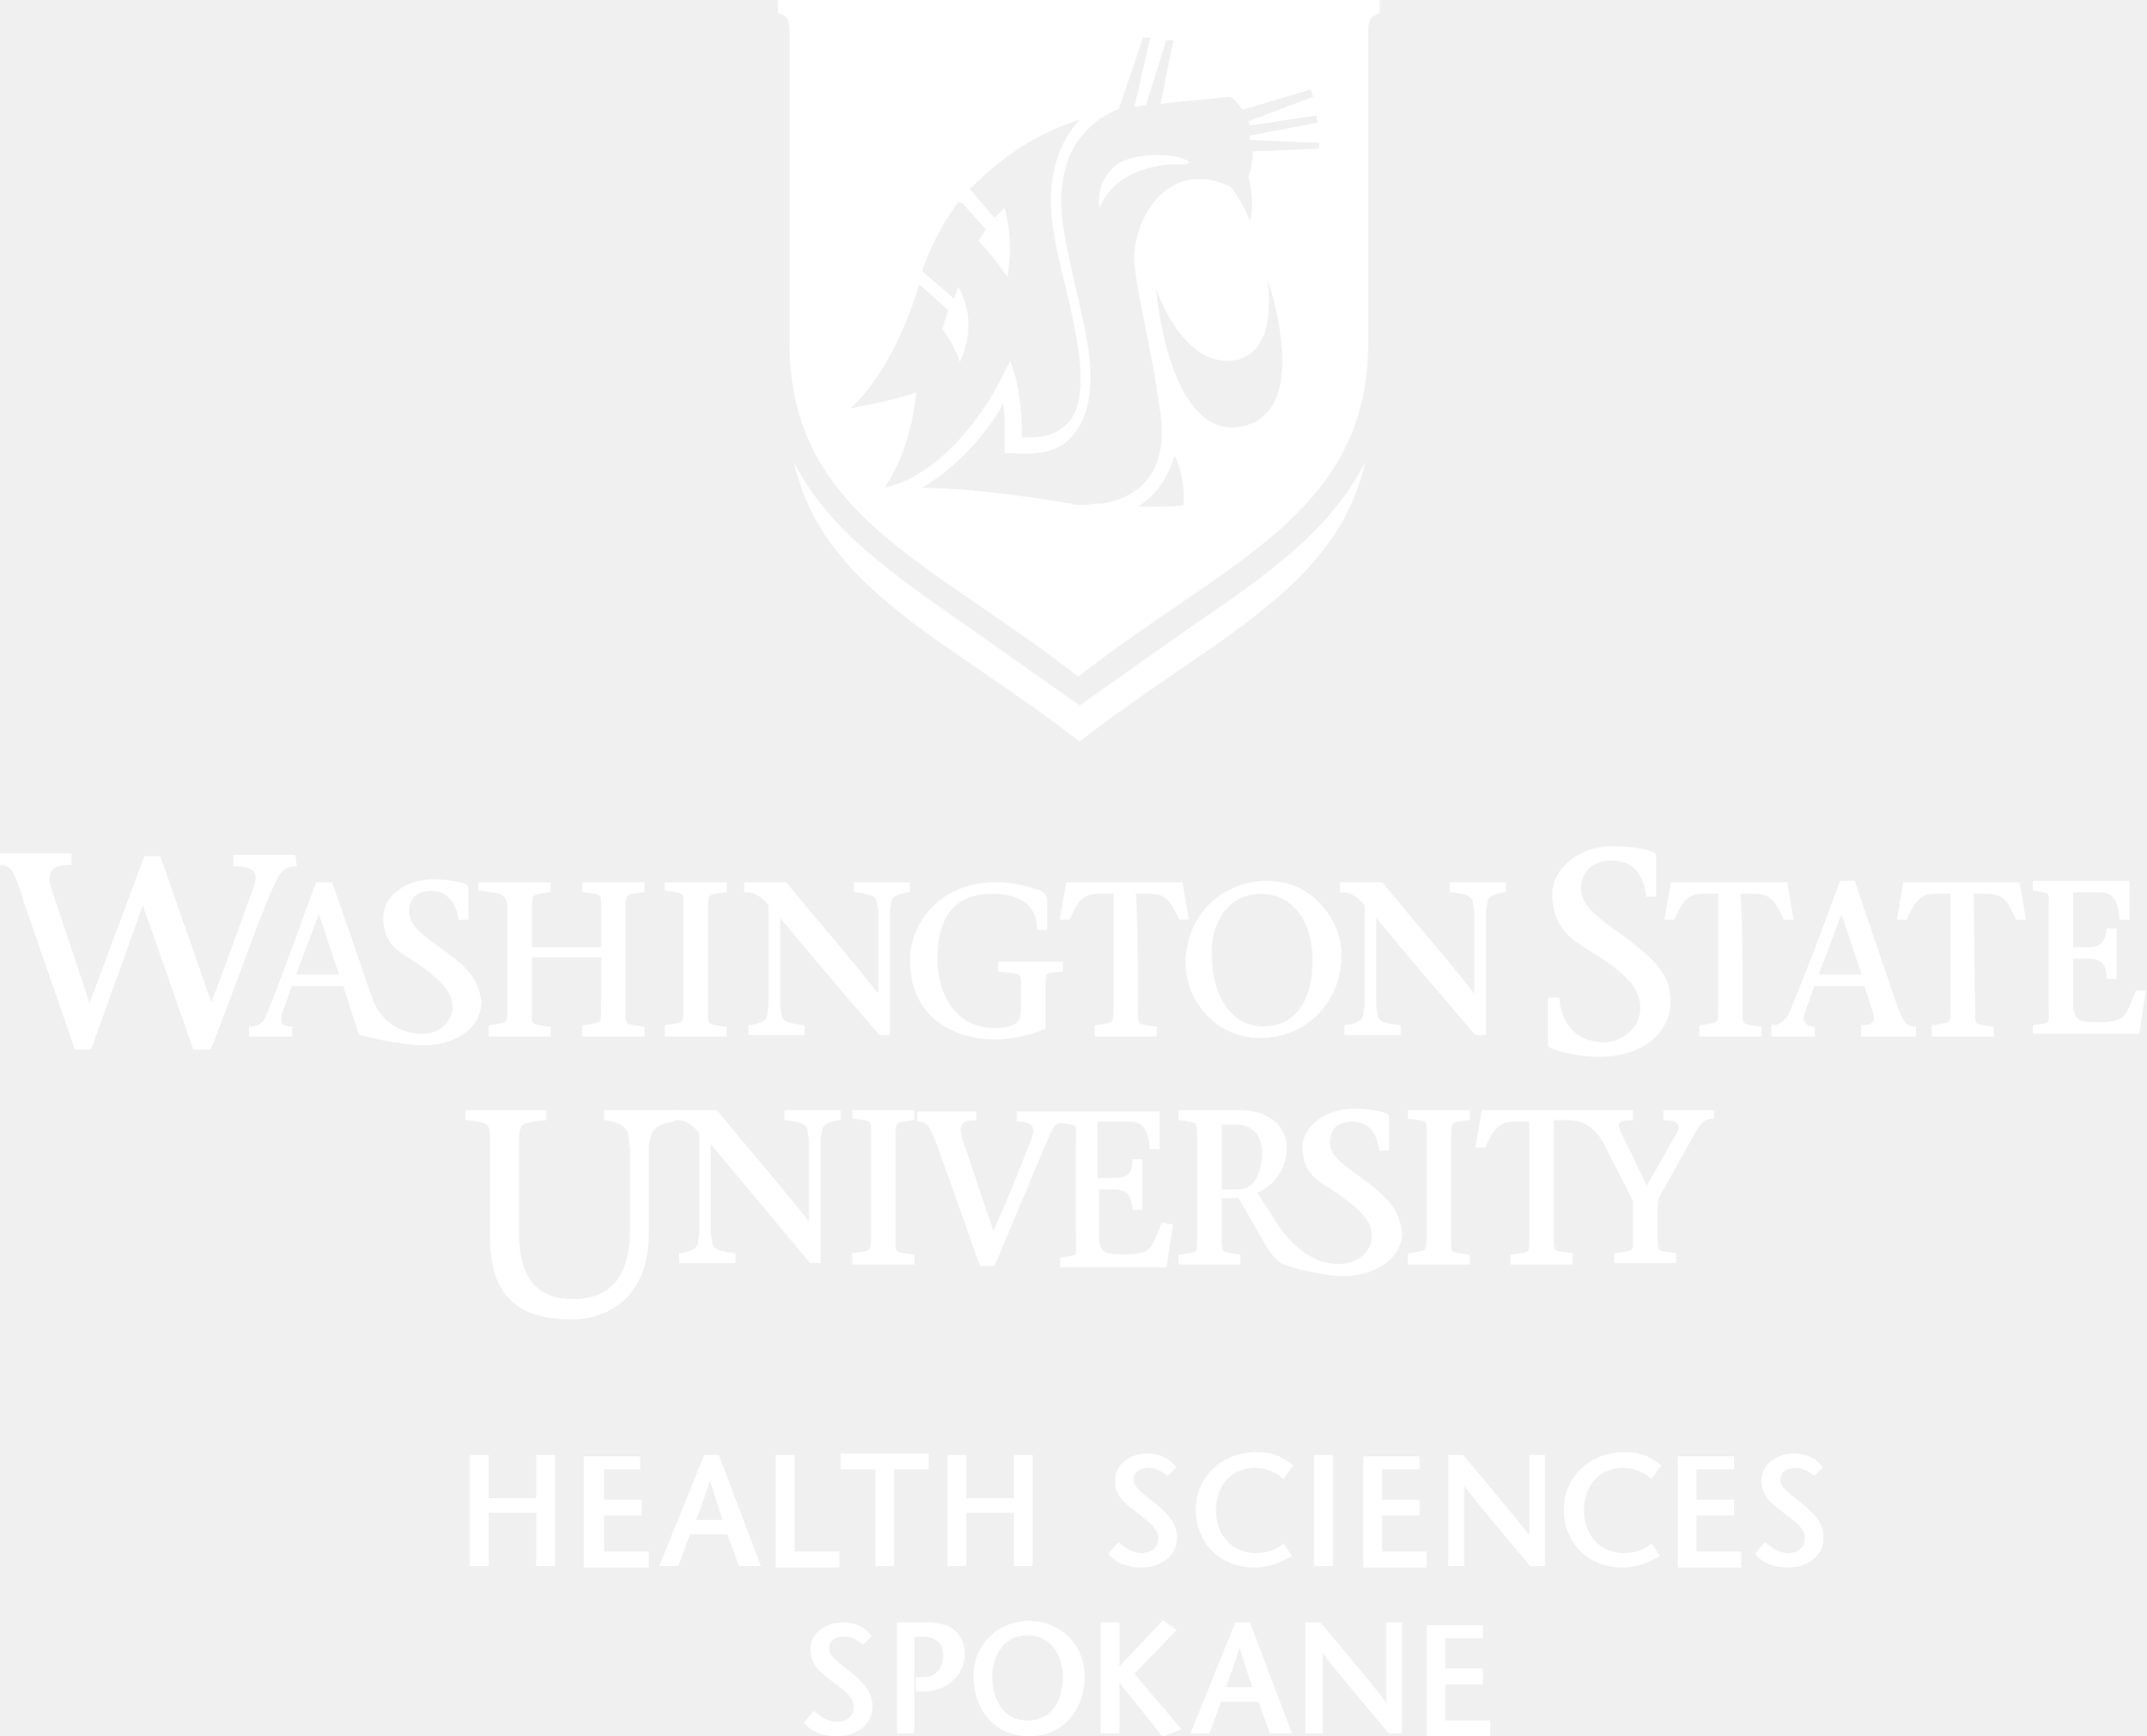
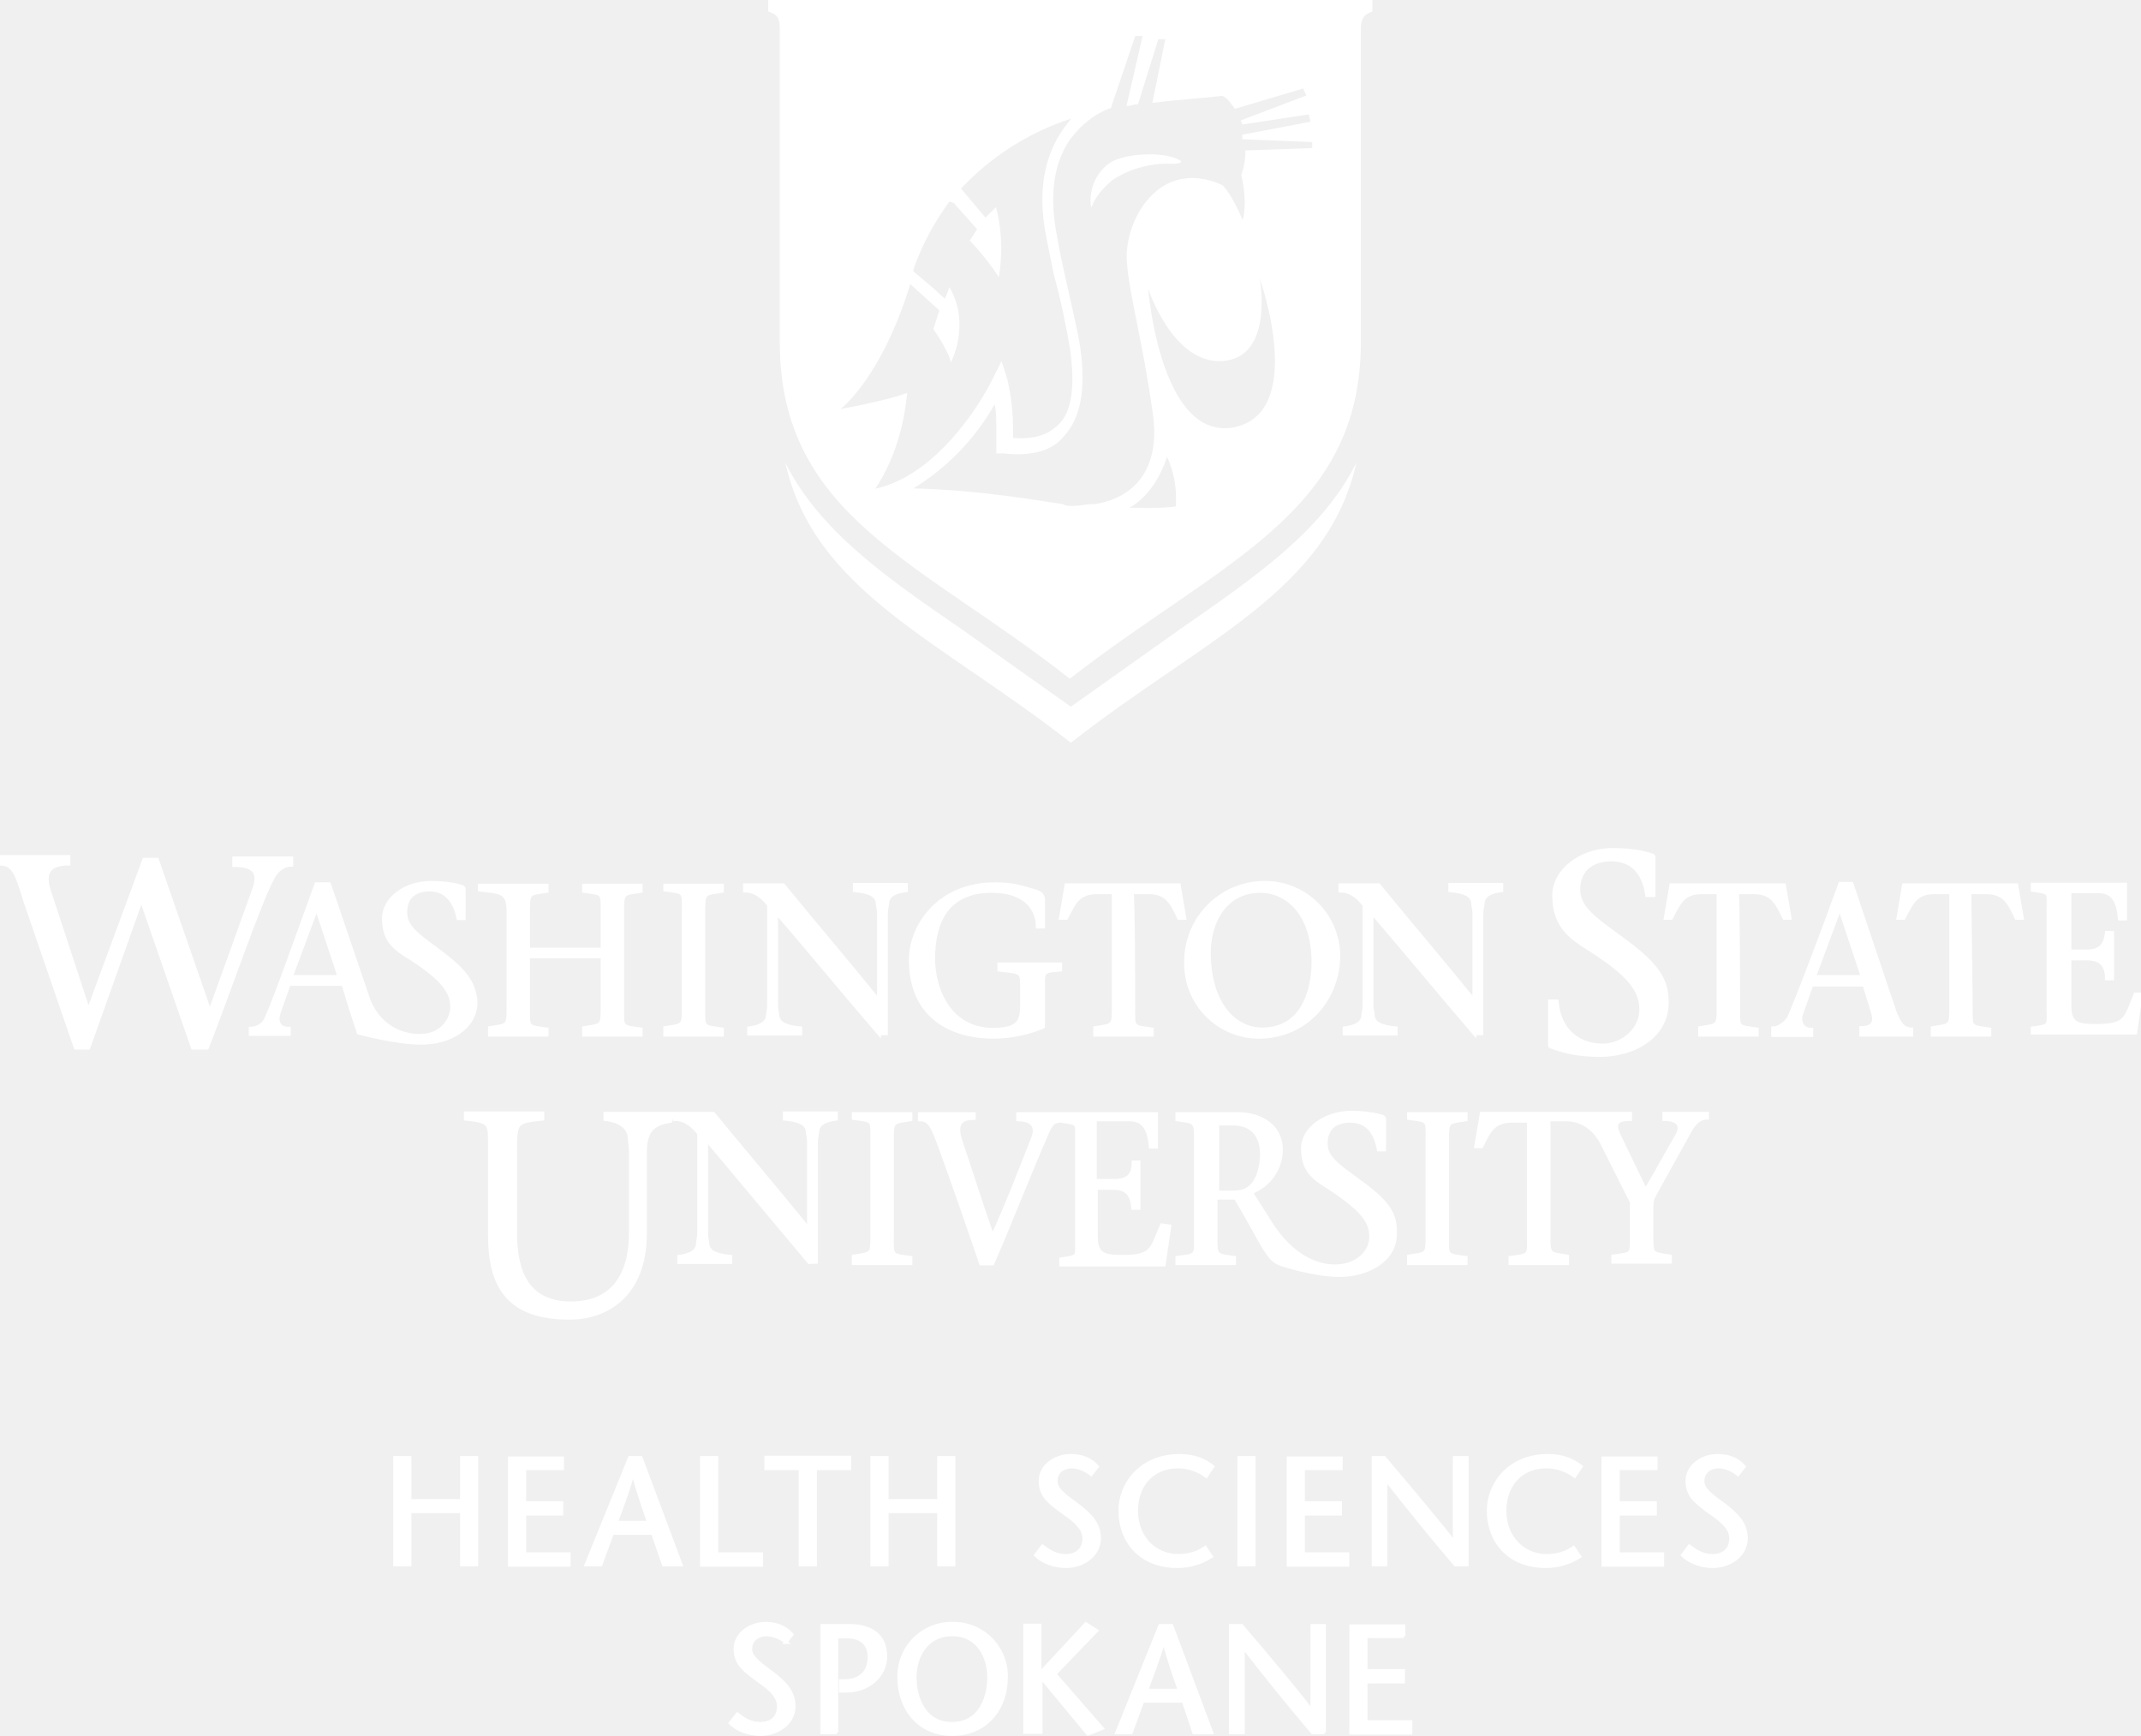
- <svg xmlns="http://www.w3.org/2000/svg" version="1.1" id="Layer_1" x="0px" y="0px" viewBox="230.4 333.1 148.7 120.3" enable-background="new 230.4 333.1 148.7 120.3" xml:space="preserve">
-   <path fill="#FFFFFF" d="M312.7,376.7l-7.5,5.3l-7.5-5.3c-5.3-3.7-9.9-6.8-12.3-11.6c2,8.9,10.7,12.3,19.8,19.4  c9.1-7.1,17.8-10.5,19.8-19.4C322.6,369.9,318,373.1,312.7,376.7z" />
-   <g>
-     <path fill="#FFFFFF" d="M312.6,344.2c-1.2-0.6-3.9-0.4-4.8,0.3c-1.5,1.1-1.3,2.9-1.2,3c0.2-0.6,0.7-1.3,1.5-1.9   c1-0.7,2.6-1.2,4.1-1.1C312.7,344.5,313,344.4,312.6,344.2z" />
-     <path fill="#FFFFFF" d="M284.3,333.1v0.9c0.6,0.2,0.8,0.4,0.8,1.2v21.6c0,12,9.7,15.1,20,23.2c10.4-8.1,20.1-11.3,20.1-23.2v-21.8   c0.1-0.7,0.3-0.8,0.8-1v-1L284.3,333.1L284.3,333.1z M289.3,361.4c0,0,2.8-2.1,4.8-8.6l2,1.8l-0.4,1.3c0,0,1,1.4,1.2,2.3   c0,0,1.4-2.6-0.1-5.2l-0.3,0.8l-0.8-0.7l-1.4-1.2c0,0,0.6-2.2,2.5-4.8l0.3,0.1l1.6,1.8l-0.5,0.8c0,0,1.1,1.1,2,2.5   c0,0,0.5-2.3-0.2-4.8l-0.7,0.7l-1.7-2c2.5-2.5,4.8-3.9,7.6-4.8c-0.2,0.2-0.3,0.4-0.5,0.6c-1,1.4-2,3.8-1.2,7.7   c0.1,0.6,0.3,1.5,0.5,2.4c0.5,1.8,0.9,3.9,1.1,5.1c0.4,2.7,0.1,4.5-0.8,5.3c-0.7,0.7-1.7,1-3.1,0.9c0-0.2,0-0.4,0-0.6   c0-1.9-0.4-3.3-0.4-3.4l-0.4-1.3l-0.6,1.2c-1,2-4,6.7-8.1,7.6c2.1-3.2,2.1-6.6,2.2-6.6C292.2,360.9,289.3,361.4,289.3,361.4z    M312.4,368.1c-0.8,0.2-3.2,0.1-3.2,0.1s1.7-0.7,2.6-3.5C312.6,366.4,312.4,368.1,312.4,368.1z M316.2,362.7   c-4.9,0.6-5.7-9.6-5.7-9.6s1.7,5.2,5.1,5c3.6-0.2,2.6-5.7,2.6-5.7S321.6,361.9,316.2,362.7z M322,343.4l-4.8,0.2   c0,0.6-0.1,1.2-0.3,1.7c0.5,2,0.1,3.1,0.1,3.1c-0.8-1.9-1.4-2.4-1.4-2.4c-4.4-2-6.8,2.5-6.6,5.3c0.2,2.4,1.1,5.4,1.8,10.4   c0.6,4.1-1.5,5.9-4,6.3c-0.1,0-0.1,0-0.2,0c-0.4,0-0.8,0.1-1.3,0.1h-0.1c-0.2,0-0.4,0-0.6-0.1c-1.9-0.3-6-1-10.3-1.1   c2.6-1.5,4.6-4,5.6-5.8c0.1,0.5,0.1,1.1,0.1,1.8c0,0.3,0,0.7,0,1.1v0.5h0.5c2,0.2,3.4-0.2,4.2-1.2c1.1-1.2,1.5-3.2,1.1-6.1   c-0.2-1.3-0.7-3.4-1.1-5.2c-0.2-0.9-0.4-1.8-0.5-2.4c-0.7-3.6,0.1-5.7,1-6.9c0.7-0.9,1.6-1.6,2.6-2c0,0,0,0,0.1,0l1.7-5h0.5   l-1.1,4.8c0.3,0,0.5-0.1,0.8-0.1l1.4-4.5h0.5l-0.9,4.4c1.5-0.2,3.1-0.3,4.8-0.5c0.3,0.1,0.6,0.5,0.9,0.9l4.7-1.4l0.2,0.5l-4.5,1.7   c0,0.1,0.1,0.2,0.1,0.3l4.6-0.7l0.1,0.5l-4.7,0.9c0,0.1,0,0.2,0,0.3l4.8,0.2V343.4L322,343.4z" />
-   </g>
-   <g>
-     <g>
-       <g>
-         <path fill="#FFFFFF" stroke="#FFFFFF" stroke-width="0.3" stroke-miterlimit="10" d="M325.1,415.2c-1.6-1.2-2.7-1.8-2.7-2.9     c0-1.2,0.8-1.6,1.7-1.6c1.3,0,1.8,0.9,2,2h0.4v-2.1c0-0.1,0-0.1-0.1-0.2c-0.6-0.2-1.5-0.3-2.2-0.3c-1.8,0-3.4,1.1-3.4,2.5     c0,0.8,0.2,1.3,0.5,1.7l0,0l0,0c0.4,0.5,0.9,0.8,1.4,1.1c2.4,1.6,2.9,2.4,2.9,3.4c0,2.3-4.1,3.5-6.9-0.9l-1.4-2.2     c1.1-0.4,2.1-1.5,2.1-3c0-1.7-1.5-2.5-3-2.5h-4.2v0.4c1.3,0.2,1.3,0.1,1.3,1.5v6.6c0,1.4,0.1,1.3-1.3,1.5v0.4h4v-0.4     c-1.3-0.2-1.3-0.1-1.3-1.5v-2.7h1.4c1.8,3,2.2,4.2,3.1,4.6c0.2,0.1,2.5,0.8,4.1,0.8c1.9,0,3.9-1,3.9-2.9     C327.2,417.3,326.8,416.5,325.1,415.2z M316.1,415.7h-1.2v-4.8h1.1c1.1,0,2,0.6,2,2.2C317.9,414.8,317.3,415.7,316.1,415.7z" />
-         <path fill="#FFFFFF" stroke="#FFFFFF" stroke-width="0.3" stroke-miterlimit="10" d="M286.6,420.5c0,0,0,0-7.1-8.5v6.5     c0,0.3,0.1,0.6,0.1,0.8c0.1,0.5,0.6,0.7,1.6,0.8v0.4h-3.6v-0.4c0.7-0.1,1.2-0.3,1.3-0.8c0-0.2,0.1-0.5,0.1-0.8v-6.9     c-0.4-0.5-0.9-1-1.7-1v-0.4h2.7c2.2,2.7,4.5,5.3,6.6,8l0,0v-6c0-0.3-0.1-0.6-0.1-0.8c-0.1-0.5-0.6-0.7-1.6-0.8v-0.4h3.6v0.4     c-0.7,0.1-1.2,0.3-1.3,0.8c0,0.2-0.1,0.5-0.1,0.8v8.3L286.6,420.5L286.6,420.5z" />
-         <path fill="#FFFFFF" stroke="#FFFFFF" stroke-width="0.3" stroke-miterlimit="10" d="M292.3,418.7c0,1.4-0.1,1.3,1.3,1.5v0.4h-4     v-0.5c1.3-0.2,1.3-0.1,1.3-1.5V412c0-1.4,0.1-1.3-1.3-1.5v-0.3h4v0.4c-1.3,0.2-1.3,0.1-1.3,1.5V418.7L292.3,418.7z" />
-         <path fill="#FFFFFF" stroke="#FFFFFF" stroke-width="0.3" stroke-miterlimit="10" d="M311,418c-0.7,1.6-0.6,2.2-2.7,2.2     c-1.3,0-1.9-0.1-1.9-1.4v-3.4h1.2c1,0,1.3,0.5,1.4,1.4h0.4v-3.2h-0.4c0,0.9-0.4,1.3-1.4,1.3h-1.3v-4.2h2.4c1.1,0,1.4,0.8,1.5,1.9     h0.4v-2.3h-6.7h-2.9v0.4c1,0,1.4,0.5,1,1.4c-0.9,2.3-1.8,4.6-2.8,6.7c-0.8-2.3-1.6-4.8-2.2-6.5c-0.5-1.4,0.1-1.7,0.9-1.7v-0.3     h-3.8v0.4c0.7,0,0.9,0.5,1.5,2.1c0.9,2.5,1.9,5.3,2.8,7.9h0.8c1.3-3,2.5-6,3.8-9c0.3-0.7,0.5-0.9,1-0.9c1.3,0.2,1.1,0.1,1.1,1.5     v6.6c0,1.4,0.2,1.3-1.1,1.5v0.4h7.1l0.4-2.7L311,418L311,418z" />
-         <path fill="#FFFFFF" stroke="#FFFFFF" stroke-width="0.3" stroke-miterlimit="10" d="M330.8,418.7c0,1.4-0.1,1.3,1.3,1.5v0.4h-4     v-0.5c1.3-0.2,1.3-0.1,1.3-1.5V412c0-1.4,0.1-1.3-1.3-1.5v-0.3h4v0.4c-1.3,0.2-1.3,0.1-1.3,1.5V418.7z" />
-         <path fill="#FFFFFF" stroke="#FFFFFF" stroke-width="0.3" stroke-miterlimit="10" d="M345.8,410.2v0.4c0.9,0,1.4,0.4,0.8,1.3     l-2.1,3.7l-1.8-3.7c-0.4-0.8-0.5-1.3,0.7-1.3v-0.4H341h-1h-6.8l-0.4,2.3h0.4c0.5-1,0.8-1.8,2.1-1.8h1.2v8c0,1.4,0.1,1.3-1.3,1.5     v0.4h4v-0.5c-1.3-0.2-1.3-0.1-1.3-1.5v-8h1.2c1.2,0,2,0.7,2.5,1.6l2.1,4.1v2.3c0,1.4,0.1,1.3-1.3,1.5v0.4h4v-0.4     c-1.3-0.2-1.3-0.1-1.3-1.5V417c0-0.4,0-0.8,0.2-1.1l2.5-4.5c0.4-0.7,0.8-0.9,1.2-0.9v-0.3H345.8z" />
-         <path fill="#FFFFFF" stroke="#FFFFFF" stroke-width="0.3" stroke-miterlimit="10" d="M277.1,410.2h-4.7v0.4     c0.9,0.1,1.6,0.5,1.7,1.2c0,0.3,0.1,0.7,0.1,1.1v5.5c0,3.2-1.4,4.9-4.1,4.9c-3,0-3.9-2.1-3.9-4.8v-5.8c0-1.9,0.1-1.9,1.9-2.1     v-0.4h-5.3v0.4c1.8,0.2,1.7,0.3,1.7,2.1v6c0,3.6,1.3,5.7,5.5,5.7c2.6,0,5.2-1.6,5.2-5.8V413v-0.1c0-1.7,0.7-2,1.8-2.2     L277.1,410.2z" />
-       </g>
-       <g>
-         <path fill="#FFFFFF" stroke="#FFFFFF" stroke-width="0.3" stroke-miterlimit="10" d="M267.1,402.9c0,1.4-0.1,1.3,1.3,1.5v0.4h-4     v-0.5c1.3-0.2,1.3-0.1,1.3-1.5v-6.6c0-1.4-0.6-1.3-2-1.5v-0.3h4.7v0.4c-1.3,0.2-1.3,0.1-1.3,1.5v2.6h5.1v-2.6     c0-1.4,0.1-1.3-1.3-1.5v-0.4h4v0.4c-1.3,0.2-1.3,0.1-1.3,1.5v6.6c0,1.4-0.1,1.3,1.3,1.5v0.4h-4v-0.5c1.3-0.2,1.3-0.1,1.3-1.5     v-3.5h-5.1V402.9z" />
-         <path fill="#FFFFFF" stroke="#FFFFFF" stroke-width="0.3" stroke-miterlimit="10" d="M279.3,402.9c0,1.4-0.1,1.3,1.3,1.5v0.4h-4     v-0.5c1.3-0.2,1.3-0.1,1.3-1.5v-6.6c0-1.4,0.1-1.3-1.3-1.5v-0.3h4v0.4c-1.3,0.2-1.3,0.1-1.3,1.5V402.9z" />
-         <path fill="#FFFFFF" stroke="#FFFFFF" stroke-width="0.3" stroke-miterlimit="10" d="M291.4,404.7c-2.4-2.8-4.8-5.6-7.1-8.4v6.4     c0,0.3,0.1,0.6,0.1,0.8c0.1,0.5,0.6,0.7,1.6,0.8v0.4h-3.6v-0.4c0.7-0.1,1.2-0.3,1.3-0.8c0-0.2,0.1-0.5,0.1-0.8v-6.9     c-0.4-0.5-0.9-1-1.7-1v-0.4h2.7c2.2,2.7,4.5,5.3,6.6,8l0,0v-6c0-0.3-0.1-0.6-0.1-0.8c-0.1-0.5-0.6-0.7-1.6-0.8v-0.4h3.6v0.4     c-0.7,0.1-1.2,0.3-1.3,0.8c0,0.2-0.1,0.5-0.1,0.8v8.3L291.4,404.7L291.4,404.7z" />
-         <path fill="#FFFFFF" stroke="#FFFFFF" stroke-width="0.3" stroke-miterlimit="10" d="M293.6,399.6c0-2.3,1.9-5.2,5.8-5.2     c1.4,0,2.1,0.3,2.8,0.5c0.4,0.1,0.6,0.3,0.6,0.6v1.9h-0.4c0-1.2-0.8-2.5-3.2-2.5c-3.1,0-4,2.1-4,4.7c0,2.3,1.2,4.9,4.1,4.9     c1.9,0,2-0.7,2-1.8v-0.9c0-1.4,0.1-1.3-1.6-1.5v-0.4h4.2v0.4c-1.3,0.1-1.2,0.1-1.2,1.4v2.6c-0.9,0.4-2.2,0.7-3.5,0.7     C296.3,404.9,293.6,403.4,293.6,399.6z" />
-         <path fill="#FFFFFF" stroke="#FFFFFF" stroke-width="0.3" stroke-miterlimit="10" d="M309.1,402.9c0,1.4-0.1,1.3,1.3,1.5v0.4h-4     v-0.5c1.3-0.2,1.3-0.1,1.3-1.5v-7.9h-1.2c-1.3,0-1.6,0.8-2.1,1.8H304l0.4-2.3h7.8l0.4,2.3h-0.4c-0.5-1-0.8-1.8-2.1-1.8h-1.2     C309.1,394.9,309.1,402.9,309.1,402.9z" />
-         <path fill="#FFFFFF" stroke="#FFFFFF" stroke-width="0.3" stroke-miterlimit="10" d="M312.7,399.8c0-3.2,2.5-5.5,5.5-5.5     c3.2,0,5,2.8,5,5c0,3.1-2.3,5.6-5.5,5.6C314.9,404.9,312.7,402.6,312.7,399.8z M321.5,399.8c0-3.5-1.9-4.9-3.7-4.9     c-2.5,0-3.6,2.2-3.6,4.2c0,3.6,1.8,5.3,3.7,5.3C320.8,404.4,321.5,401.6,321.5,399.8z" />
-         <path fill="#FFFFFF" stroke="#FFFFFF" stroke-width="0.3" stroke-miterlimit="10" d="M332.7,404.7c-2.4-2.8-4.8-5.6-7.1-8.4v6.4     c0,0.3,0.1,0.6,0.1,0.8c0.1,0.5,0.6,0.7,1.6,0.8v0.4h-3.6v-0.4c0.7-0.1,1.2-0.3,1.3-0.8c0-0.2,0.1-0.5,0.1-0.8v-6.9     c-0.4-0.5-0.9-1-1.7-1v-0.4h2.7c2.2,2.7,4.5,5.3,6.6,8l0,0v-6c0-0.3-0.1-0.6-0.1-0.8c-0.1-0.5-0.6-0.7-1.6-0.8v-0.4h3.6v0.4     c-0.7,0.1-1.2,0.3-1.3,0.8c0,0.2-0.1,0.5-0.1,0.8v8.3L332.7,404.7L332.7,404.7z" />
-         <path fill="#FFFFFF" stroke="#FFFFFF" stroke-width="0.3" stroke-miterlimit="10" d="M250.7,392.5L250.7,392.5h-4v0.5     c1.5,0,1.8,0.6,1.4,1.7l-3,8.2H245l-3.6-10.3h-0.9l-3.8,10.2h-0.2l-2.7-8.1c-0.4-1.3,0.2-1.8,1.4-1.8v-0.5h-4.8v0.5     c1,0,1.2,0.8,1.8,2.7l3.5,10.1h0.9l3.7-10.3l3.6,10.3h1c1.6-4,3.7-10.2,4.6-11.8c0.3-0.6,0.8-0.9,1.3-0.9L250.7,392.5     C250.8,392.5,250.7,392.5,250.7,392.5z" />
-         <path fill="#FFFFFF" stroke="#FFFFFF" stroke-width="0.3" stroke-miterlimit="10" d="M261.2,399.2c-1.6-1.2-2.6-1.8-2.6-2.9     c0-1.2,0.8-1.6,1.7-1.6c1.2,0,1.8,0.9,2,2h0.4v-2c0-0.1,0-0.1-0.1-0.2c-0.6-0.2-1.5-0.3-2.2-0.3c-1.8,0-3.3,1.1-3.3,2.5     c0,0.8,0.2,1.3,0.5,1.7l0,0l0,0c0.4,0.5,0.9,0.8,1.4,1.1c2.3,1.5,2.9,2.4,2.9,3.4c0,0.9-0.7,1.9-2,2s-3-0.5-3.8-2.4     c-0.6-1.8-1.9-5.5-2.8-8.1h-0.9c-1.2,3.3-2.9,8-3.5,9.3c-0.2,0.5-0.7,0.7-1.1,0.7v0.4h0.6h2.1v-0.4c-0.7,0-0.9-0.5-0.7-1.1l0.7-2     h3.8l0.6,1.9l0.5,1.5c0,0,2.6,0.7,4.4,0.7c1.9,0,3.8-1,3.8-2.9C263.4,401.2,262.9,400.4,261.2,399.2z M250.7,400.8l1.8-4.8l0,0     l1.6,4.8H250.7z" />
-       </g>
-       <g>
-         <path fill="#FFFFFF" stroke="#FFFFFF" stroke-width="0.3" stroke-miterlimit="10" d="M344.6,395.1c-0.2-1.4-0.9-2.5-2.5-2.5     c-1.2,0-2.3,0.6-2.3,2.1c0,1.4,1.4,2.2,3.4,3.7c2.1,1.6,2.8,2.6,2.8,4.1c0,2.4-2.3,3.7-4.7,3.7c-1.3,0-2.4-0.2-3.4-0.6     c-0.1,0-0.1-0.1-0.1-0.3v-2.9h0.5c0.2,2.2,1.7,3.1,3.2,3.1c1.4,0,2.7-1.1,2.7-2.5c0-1.3-0.7-2.4-3.7-4.2     c-1.1-0.7-2.4-1.5-2.4-3.7c0-1.8,1.9-3.2,4-3.2c0.9,0,2,0.1,2.8,0.4c0.1,0,0.1,0.1,0.1,0.2v2.6H344.6L344.6,395.1z" />
-         <path fill="#FFFFFF" stroke="#FFFFFF" stroke-width="0.3" stroke-miterlimit="10" d="M351,402.9c0,1.4-0.1,1.3,1.3,1.5v0.4h-4     v-0.5c1.3-0.2,1.3-0.1,1.3-1.5v-7.9h-1.2c-1.3,0-1.6,0.8-2.1,1.8h-0.4l0.4-2.3h7.8l0.4,2.3h-0.4c-0.5-1-0.8-1.8-2.1-1.8h-1.2     C351,394.9,351,402.9,351,402.9z" />
-         <path fill="#FFFFFF" stroke="#FFFFFF" stroke-width="0.3" stroke-miterlimit="10" d="M356,401.3l-0.7,2c-0.2,0.6,0.1,1.1,0.7,1.1     v0.4h-2.7v-0.5c0.4,0,0.8-0.3,1.1-0.7c0.6-1.3,2.4-6,3.6-9.3h0.8c1,3,2.5,7.4,3,8.8c0.3,0.8,0.6,1.3,1.2,1.3v0.4h-3.5v-0.5     c0.9,0,1-0.5,0.8-1.1l-0.6-1.9L356,401.3L356,401.3z M359.6,400.8L358,396l0,0l-1.8,4.8H359.6z" />
-         <path fill="#FFFFFF" stroke="#FFFFFF" stroke-width="0.3" stroke-miterlimit="10" d="M367.1,402.9c0,1.4-0.1,1.3,1.3,1.5v0.4h-4     v-0.5c1.3-0.2,1.3-0.1,1.3-1.5v-7.9h-1.2c-1.3,0-1.6,0.8-2.1,1.8H362l0.4-2.3h7.8l0.4,2.3h-0.4c-0.5-1-0.8-1.8-2.1-1.8H367     L367.1,402.9L367.1,402.9z" />
-         <path fill="#FFFFFF" stroke="#FFFFFF" stroke-width="0.3" stroke-miterlimit="10" d="M371.4,404.3c1.3-0.2,1.1-0.1,1.1-1.5v-6.6     c0-1.4,0.2-1.3-1.1-1.5v-0.4h6.4v2.4h-0.4c-0.1-1.1-0.4-1.9-1.5-1.9h-2v4.1h1.2c0.9,0,1.3-0.4,1.4-1.3h0.4v3.2h-0.4     c0-0.9-0.4-1.4-1.4-1.4h-1.2v3.3c0,1.3,0.6,1.4,1.9,1.4c2.1,0,2-0.6,2.7-2.2h0.4l-0.4,2.7h-7.1V404.3L371.4,404.3z" />
-       </g>
-     </g>
-     <g>
-       <path fill="#FFFFFF" stroke="#FFFFFF" stroke-width="0.3" stroke-miterlimit="10" d="M268.7,441.5h-1v-3.7h-3.6v3.7h-1v-7.4h1v3    h3.6v-3h1V441.5z" />
-       <path fill="#FFFFFF" stroke="#FFFFFF" stroke-width="0.3" stroke-miterlimit="10" d="M274.7,434.8h-2.6v2.4h2.6v0.8h-2.6v2.8h3.1    v0.8H271v-7.4h3.6V434.8z" />
-       <path fill="#FFFFFF" stroke="#FFFFFF" stroke-width="0.3" stroke-miterlimit="10" d="M280.1,434.1l2.8,7.4h-1.2l-0.8-2.2h-2.8    l-0.8,2.2h-1l3-7.4H280.1z M280.7,438.6c-0.4-1-0.7-2.1-1.1-3.4h0c-0.4,1.3-0.8,2.4-1.2,3.4H280.7z" />
-       <path fill="#FFFFFF" stroke="#FFFFFF" stroke-width="0.3" stroke-miterlimit="10" d="M284.3,434.1h1v6.7h3.1v0.8h-4.1V434.1z" />
-       <path fill="#FFFFFF" stroke="#FFFFFF" stroke-width="0.3" stroke-miterlimit="10" d="M291.2,441.5v-6.7h-2.4v-0.8h5.8v0.8h-2.4    v6.7H291.2z" />
-       <path fill="#FFFFFF" stroke="#FFFFFF" stroke-width="0.3" stroke-miterlimit="10" d="M301.8,441.5h-1v-3.7h-3.6v3.7h-1v-7.4h1v3    h3.6v-3h1V441.5z" />
-       <path fill="#FFFFFF" stroke="#FFFFFF" stroke-width="0.3" stroke-miterlimit="10" d="M311.3,435.2c-0.4-0.3-0.8-0.5-1.3-0.5    c-0.8,0-1.2,0.4-1.2,1c0,0.5,0.5,0.9,1.4,1.6c1,0.8,1.6,1.4,1.6,2.4c0,1.2-1.1,1.9-2.3,1.9c-0.7,0-1.6-0.2-2.1-0.8l0.5-0.6    c0.4,0.3,0.9,0.7,1.6,0.7c0.7,0,1.3-0.4,1.3-1.2c0-0.9-1.1-1.5-1.7-2c-0.6-0.5-1.3-0.9-1.3-2c0-1,1-1.7,2.1-1.7    c0.8,0,1.4,0.3,1.8,0.8L311.3,435.2z" />
-       <path fill="#FFFFFF" stroke="#FFFFFF" stroke-width="0.3" stroke-miterlimit="10" d="M319.3,435.4c-0.3-0.3-1.1-0.7-1.9-0.7    c-1.8,0-2.9,1.3-2.9,3.1c0,1.9,1.3,3.1,2.9,3.1c0.8,0,1.4-0.2,1.9-0.6l0.4,0.6c-0.5,0.3-1.4,0.7-2.3,0.7c-2.6,0-4-1.8-4-3.9    c0-1.9,1.5-3.8,4.1-3.8c1.1,0,1.8,0.4,2.3,0.8L319.3,435.4z" />
-       <path fill="#FFFFFF" stroke="#FFFFFF" stroke-width="0.3" stroke-miterlimit="10" d="M321.6,441.5v-7.4h1v7.4H321.6z" />
-       <path fill="#FFFFFF" stroke="#FFFFFF" stroke-width="0.3" stroke-miterlimit="10" d="M328.6,434.8H326v2.4h2.6v0.8H326v2.8h3.1    v0.8H325v-7.4h3.6V434.8L328.6,434.8z" />
-       <path fill="#FFFFFF" stroke="#FFFFFF" stroke-width="0.3" stroke-miterlimit="10" d="M337.3,441.5h-0.8c-1.6-1.9-4.4-5.2-4.8-5.9    h0v5.9h-0.8v-7.4h0.8c1.6,1.9,4.4,5.2,4.8,5.9h0v-5.9h0.8V441.5L337.3,441.5z" />
-       <path fill="#FFFFFF" stroke="#FFFFFF" stroke-width="0.3" stroke-miterlimit="10" d="M344.8,435.4c-0.3-0.3-1.1-0.7-1.9-0.7    c-1.8,0-2.9,1.3-2.9,3.1c0,1.9,1.3,3.1,2.9,3.1c0.8,0,1.4-0.2,1.9-0.6l0.4,0.6c-0.5,0.3-1.4,0.7-2.3,0.7c-2.6,0-4-1.8-4-3.9    c0-1.9,1.5-3.8,4.1-3.8c1.1,0,1.8,0.4,2.3,0.8L344.8,435.4z" />
-       <path fill="#FFFFFF" stroke="#FFFFFF" stroke-width="0.3" stroke-miterlimit="10" d="M350.4,434.8h-2.6v2.4h2.6v0.8h-2.6v2.8h3.1    v0.8h-4.1v-7.4h3.6V434.8L350.4,434.8z" />
-       <path fill="#FFFFFF" stroke="#FFFFFF" stroke-width="0.3" stroke-miterlimit="10" d="M356.1,435.2c-0.4-0.3-0.8-0.5-1.3-0.5    c-0.8,0-1.2,0.4-1.2,1c0,0.5,0.5,0.9,1.4,1.6c1,0.8,1.6,1.4,1.6,2.4c0,1.2-1.1,1.9-2.3,1.9c-0.7,0-1.6-0.2-2.1-0.8l0.5-0.6    c0.4,0.3,0.9,0.7,1.6,0.7c0.7,0,1.3-0.4,1.3-1.2c0-0.9-1.1-1.5-1.7-2c-0.6-0.5-1.3-0.9-1.3-2c0-1,1-1.7,2.1-1.7    c0.8,0,1.4,0.3,1.8,0.8L356.1,435.2z" />
-     </g>
-     <g>
-       <path fill="#FFFFFF" stroke="#FFFFFF" stroke-width="0.3" stroke-miterlimit="10" d="M290.2,446.9c-0.4-0.3-0.8-0.5-1.3-0.5    c-0.8,0-1.2,0.4-1.2,1c0,0.5,0.5,0.9,1.4,1.6c1,0.8,1.6,1.4,1.6,2.4c0,1.2-1.1,1.9-2.3,1.9c-0.7,0-1.6-0.2-2.1-0.8l0.5-0.6    c0.4,0.3,0.9,0.7,1.6,0.7c0.7,0,1.3-0.4,1.3-1.2c0-0.9-1.1-1.5-1.7-2c-0.6-0.5-1.3-0.9-1.3-2c0-1,1-1.7,2.1-1.7    c0.8,0,1.4,0.3,1.8,0.8L290.2,446.9z" />
-       <path fill="#FFFFFF" stroke="#FFFFFF" stroke-width="0.3" stroke-miterlimit="10" d="M293.7,453.1h-1v-7.4h1.9    c1.6,0,2.5,0.7,2.5,2.1c0,1.2-1.1,2.4-2.7,2.4H294v-0.7h0.3c1,0,1.6-0.6,1.6-1.7c0-0.8-0.5-1.4-1.6-1.4h-0.7V453.1L293.7,453.1z" />
-       <path fill="#FFFFFF" stroke="#FFFFFF" stroke-width="0.3" stroke-miterlimit="10" d="M298,449.3c0-2.1,1.6-3.7,3.7-3.7    c2.1,0,3.7,1.6,3.7,3.7c0,2.2-1.4,4-3.7,4S298,451.5,298,449.3z M304.2,449.3c0-1.4-0.8-3-2.6-3s-2.6,1.6-2.6,3    c0,1.5,0.7,3.2,2.6,3.2C303.6,452.5,304.2,450.7,304.2,449.3z" />
-       <path fill="#FFFFFF" stroke="#FFFFFF" stroke-width="0.3" stroke-miterlimit="10" d="M307.8,449l3.2-3.4l0.7,0.5l-2.9,3l3.2,3.8    l-1,0.4l-3.2-4h0v3.8h-1v-7.4h1L307.8,449L307.8,449z" />
-       <path fill="#FFFFFF" stroke="#FFFFFF" stroke-width="0.3" stroke-miterlimit="10" d="M316.9,445.7l2.8,7.4h-1.2l-0.8-2.2h-2.8    l-0.8,2.2h-1l3-7.4H316.9z M317.4,450.2c-0.4-1-0.7-2.1-1.1-3.4h0c-0.4,1.3-0.8,2.4-1.2,3.4H317.4z" />
-       <path fill="#FFFFFF" stroke="#FFFFFF" stroke-width="0.3" stroke-miterlimit="10" d="M327.5,453.1h-0.8c-1.6-1.9-4.4-5.2-4.8-5.9    h0v5.9H321v-7.4h0.8c1.6,1.9,4.4,5.2,4.8,5.9h0v-5.9h0.8V453.1L327.5,453.1z" />
-       <path fill="#FFFFFF" stroke="#FFFFFF" stroke-width="0.3" stroke-miterlimit="10" d="M333,446.5h-2.6v2.4h2.6v0.8h-2.6v2.8h3.1    v0.8h-4.1v-7.4h3.6V446.5L333,446.5z" />
+ <svg xmlns="http://www.w3.org/2000/svg" viewBox="0 0 612 496">
+   <g fill="#fff">
+     <path d="M336.9 45.6c-5-2.5-16.2-1.7-20 1.2-6.1 4.6-5.3 12-4.9 12.5.8-2.5 3-5.4 6.2-8a29.2 29.2 0 0 1 17-4.5c2 0 3.3-.4 1.7-1.2z" />
+     <path d="M219.6-.4v3.7c2.5.8 3.3 1.7 3.3 5v89.5c0 49.8 40.2 62.6 82.9 96.2 43.1-33.6 83.2-47 83.2-96.2V7.5c.4-3 1.3-3.4 3.3-4.2V-.8l-172.8.4zm20.7 117.3s11.6-8.7 19.9-35.7l8.3 7.5-1.7 5.4s4.2 5.8 5 9.5c0 0 5.8-10.8-.4-21.5l-1.3 3.3-3.3-3-5.8-4.9s2.5-9.1 10.4-19.9l1.2.4 6.7 7.5-2.1 3.3s4.6 4.6 8.3 10.4c0 0 2-9.6-.8-20l-3 3-7-8.3a74.8 74.8 0 0 1 31.5-20l-2 2.6c-4.2 5.8-8.4 15.7-5 31.9l2 10c2.1 7.4 3.8 16.1 4.6 21 1.7 11.3.4 18.7-3.3 22-3 3-7 4.2-12.9 3.8v-2.5c0-7.9-1.6-13.7-1.6-14.1l-1.7-5.4-2.5 5c-4.1 8.3-16.6 27.8-33.6 31.5 8.8-13.3 8.8-27.4 9.2-27.4-7 2.5-19.1 4.6-19.1 4.6zm95.8 27.8c-3.4.8-13.3.4-13.3.4s7-3 10.8-14.5c3.3 7 2.5 14 2.5 14zm15.7-22.4c-20.3 2.5-23.6-39.8-23.6-39.8s7 21.5 21.1 20.7c15-.8 10.8-23.6 10.8-23.6s14 39.4-8.3 42.7zm24-80L356 43c0 2.5-.4 5-1.2 7 2 8.3.4 12.9.4 12.9-3.3-7.9-5.8-10-5.8-10-18.2-8.2-28.2 10.4-27.3 22 .8 10 4.5 22.4 7.4 43.1 2.5 17-6.2 24.5-16.6 26.1h-.8c-1.6 0-3.3.5-5.4.5h-.4c-.8 0-1.7 0-2.5-.5-7.9-1.2-24.8-4.1-42.7-4.5a66.7 66.7 0 0 0 23.2-24c.5 2 .5 4.5.5 7.4v6.6h2c8.3.9 14.1-.8 17.4-5 4.6-5 6.3-13.2 4.6-25.2-.8-5.4-3-14.1-4.6-21.6-.8-3.7-1.6-7.4-2-10-3-14.8.4-23.6 4.1-28.5 3-3.8 6.6-6.7 10.8-8.3h.4l7-20.7h2.1l-4.6 20c1.2 0 2-.5 3.3-.5l5.8-18.6h2l-3.7 18.2c6.2-.8 12.9-1.2 20-2 1.2.4 2.4 2 3.6 3.7l19.5-5.8.9 2-18.7 7.1c0 .4.4.8.4 1.2l19-2.9.5 2.1-19.5 3.7v1.3l20 .8v1.7h.7z" />
+     <path d="M337.1 180l-31 22-31-22c-22-15.1-40.8-28.2-50.6-47.7 8.2 36.7 44.1 50.6 81.6 80 37.5-29.4 73.4-43.2 81.6-80-9.8 19.6-28.9 32.6-50.6 47.7z" />
+     <g stroke="#fff" stroke-width="1" stroke-miterlimit="10">
+       <path d="M390 338.7c-6.5-4.9-11-7.3-11-11.8 0-4.9 3.3-6.5 6.9-6.5 5.3 0 7.3 3.7 8.2 8.2h1.6V320c0-.4 0-.4-.4-.8-2.4-.8-6.1-1.2-9-1.2-7.3 0-13.9 4.5-13.9 10.2 0 3.3.8 5.3 2 6.9 1.6 2 3.7 3.3 5.7 4.5 9.8 6.5 11.8 9.8 11.8 13.9 0 9.4-17.1 14.3-28.6-3.7l-5.7-9a13 13 0 0 0 8.6-12.2c0-6.9-6.1-10.2-12.2-10.2h-17.5v1.6c5.3.8 5.3.4 5.3 6.1v27.3c0 5.7.4 5.3-5.3 6.1v1.6h16.3v-1.6c-5.3-.8-5.3-.4-5.3-6.1v-11h5.7c7.3 12.2 9 17.5 12.6 18.8.8.4 10.2 3.3 17.1 3.3 7.8 0 15.9-4.1 15.9-11.8.2-5.4-1.8-8.7-8.8-14zm-37.1 2.1H348v-19.6h4.5c4.5 0 8.2 2.4 8.2 9-.4 6.9-2.9 10.6-7.8 10.6zm-121.6 20l-29.4-35.1v26.9c0 1.2.4 2.4.4 3.3.4 2 2.4 2.9 6.5 3.3v1.6h-14.7v-1.6c2.9-.4 4.9-1.2 5.3-3.3 0-.8.4-2 .4-3.3V324c-1.6-2-3.7-4.1-6.9-4.1v-1.6h11c9 11 18.4 22 27.3 33v-24.9c0-1.2-.4-2.4-.4-3.3-.4-2-2.4-2.9-6.5-3.3v-1.6H239v1.6c-2.9.4-4.9 1.2-5.3 3.3 0 .8-.4 2-.4 3.3v34.3l-2 .1zm23.7-7.4c0 5.7-.4 5.3 5.3 6.1v1.6H244v-2c5.3-.8 5.3-.4 5.3-6.1v-27.3c0-5.7.4-5.3-5.3-6.1v-1.2h16.3v1.6c-5.3.8-5.3.4-5.3 6.1v27.3zm77.1-3.2c-2.9 6.5-2.4 9-11 9-5.3 0-7.8-.4-7.8-5.7v-13.9h4.9c4.1 0 5.3 2 5.7 5.7h1.6v-13.1H324c0 3.7-1.6 5.3-5.7 5.3H313V320h9.8c4.5 0 5.7 3.3 6.1 7.8h1.6v-9.4H291v1.6c4.1 0 5.7 2 4.1 5.7-3.7 9.4-7.3 18.8-11.4 27.7-3.3-9.4-6.5-19.6-9-26.9-2-5.7.4-6.9 3.7-6.9v-1.2h-15.5v1.6c2.9 0 3.7 2 6.1 8.6 3.7 10.2 7.8 22 11.4 32.6h3.3c5.3-12.2 10.2-24.9 15.5-37.1 1.2-2.9 2-3.7 4.1-3.7 5.3.8 4.5.4 4.5 6.1v27.3c0 5.7.8 5.3-4.5 6.1v1.6h29.4l1.6-11-2.2-.3zm81.6 3.2c0 5.7-.4 5.3 5.3 6.1v1.6h-16.3v-2c5.3-.8 5.3-.4 5.3-6.1v-27.3c0-5.7.4-5.3-5.3-6.1v-1.2H419v1.6c-5.3.8-5.3.4-5.3 6.1v27.3zm62-35.1v1.6c3.7 0 5.7 1.6 3.3 5.3l-8.6 15.1-7.3-15.1c-1.6-3.3-2-5.3 2.9-5.3v-1.6h-42.5l-1.6 9.4h1.6c2-4.1 3.3-7.3 8.6-7.3h4.9v33c0 5.7.4 5.3-5.3 6.1v1.6H448v-2c-5.3-.8-5.3-.4-5.3-6.1v-33h4.9c4.9 0 8.2 2.9 10.2 6.5l8.6 17.1v9.4c0 5.7.4 5.3-5.3 6.1v1.6h16.3v-1.6c-5.3-.8-5.3-.4-5.3-6.1v-6.9c0-1.6 0-3.3.8-4.5l10.2-18.4c1.6-2.9 3.3-3.7 4.9-3.7v-1.2h-12.3zm-283.5 0H173v1.6c3.7.4 6.5 2 6.9 4.9 0 1.2.4 2.9.4 4.5v22.8c0 13.1-5.7 20.4-17.1 20.4-12.2 0-15.9-8.6-15.9-20v-24.1c0-7.8.4-7.8 7.8-8.6v-1.6h-22v1.6c7.3.8 6.9 1.2 6.9 8.6V353c0 14.7 5.3 23.7 22.8 23.7 10.6 0 21.6-6.5 21.6-24.1v-23.2c0-6.9 2.9-8.2 7.3-9l.5-2.1zM151 288.1c0 5.7-.4 5.3 5.3 6.1v1.6H140v-2c5.3-.8 5.3-.4 5.3-6.1v-27.3c0-5.7-2.4-5.3-8.2-6.1v-1.2h19.2v1.6c-5.3.8-5.3.4-5.3 6.1v10.6h21.2v-10.6c0-5.7.4-5.3-5.3-6.1v-1.6h16.3v1.6c-5.3.8-5.3.4-5.3 6.1v27.3c0 5.7-.4 5.3 5.3 6.1v1.6h-16.3v-2c5.3-.8 5.3-.4 5.3-6.1v-14.3H151v14.7zm50.1 0c0 5.7-.4 5.3 5.3 6.1v1.6h-16.3v-2c5.3-.8 5.3-.4 5.3-6.1v-27.3c0-5.7.4-5.3-5.3-6.1v-1.2h16.3v1.6c-5.3.8-5.3.4-5.3 6.1v27.3zm50.2 7.4c-9.8-11.4-19.6-23.3-29.4-34.7v26.5c0 1.2.4 2.4.4 3.3.4 2 2.4 2.9 6.5 3.3v1.6h-14.7v-1.6c2.9-.4 4.9-1.2 5.3-3.3 0-.8.4-2 .4-3.3v-28.6c-1.6-2-3.7-4.1-6.9-4.1V253h11c9 11 18.4 22 27.3 33v-24.9c0-1.2-.4-2.4-.4-3.3-.4-2-2.4-2.9-6.5-3.3v-1.6H259v1.6c-2.9.4-4.9 1.2-5.3 3.3 0 .8-.4 2-.4 3.3v34.3h-2v.1zm9-21.2c0-9.4 7.8-21.6 24.1-21.6 5.7 0 8.6 1.2 11.4 2 1.6.4 2.4 1.2 2.4 2.4v7.8h-1.6c0-4.9-3.3-10.2-13.1-10.2-12.6 0-16.7 8.6-16.7 19.2 0 9.4 4.9 20.4 17.1 20.4 7.8 0 8.2-2.9 8.2-7.3v-3.7c0-5.7.4-5.3-6.5-6.1v-1.6h17.5v1.6c-5.3.4-4.9.4-4.9 5.7v10.6c-3.7 1.6-9 2.9-14.3 2.9-12.6-.1-23.6-6.2-23.6-22.1zm63.7 13.8c0 5.7-.4 5.3 5.3 6.1v1.6H313v-2c5.3-.8 5.3-.4 5.3-6.1v-32.6h-4.9c-5.3 0-6.5 3.3-8.6 7.3h-1.6l1.6-9.4H337l1.6 9.4H337c-2-4.1-3.3-7.3-8.6-7.3h-4.9c.5 0 .5 33 .5 33zm15-13a22.5 22.5 0 0 1 22.8-22.8 21 21 0 0 1 20.8 20.8c0 12.6-9.4 23.3-22.8 23.3a20.9 20.9 0 0 1-20.8-21.3zm36.4 0c0-14.3-7.8-20.4-15.1-20.4-10.2 0-14.7 9-14.7 17.5 0 14.7 7.3 22 15.1 22 11.8.1 14.7-11.4 14.7-19.1zm46.1 20.4c-9.8-11.4-19.6-23.3-29.4-34.7v26.5c0 1.2.4 2.4.4 3.3.4 2 2.4 2.9 6.5 3.3v1.6h-14.7v-1.6c2.9-.4 4.9-1.2 5.3-3.3 0-.8.4-2 .4-3.3v-28.6c-1.6-2-3.7-4.1-6.9-4.1V253h11c9 11 18.4 22 27.3 33v-24.9c0-1.2-.4-2.4-.4-3.3-.4-2-2.4-2.9-6.5-3.3v-1.6h14.7v1.6c-2.9.4-4.9 1.2-5.3 3.3 0 .8-.4 2-.4 3.3v34.3h-2v.1zM83.2 245.3H66.9v2c6.1 0 7.3 2.4 5.7 6.9l-12.2 33.9h-.8l-14.7-42.4h-3.7l-15.5 42h-.8l-11-33.5c-1.6-5.3.8-7.3 5.7-7.3v-2H0v2c4.1 0 4.9 3.3 7.3 11l14.3 41.6h3.7l15.1-42.4 14.7 42.4h4.1c6.5-16.7 15.1-42 18.8-48.6 1.2-2.4 3.3-3.7 5.3-3.7v-1.9h-.1zm43.3 27.3c-6.5-4.9-10.6-7.3-10.6-11.8 0-4.9 3.3-6.5 6.9-6.5 4.9 0 7.3 3.7 8.2 8.2h1.6v-8.2c0-.4 0-.4-.4-.8-2.4-.8-6.1-1.2-9-1.2-7.3 0-13.5 4.5-13.5 10.2 0 3.3.8 5.3 2 6.9 1.6 2 3.7 3.3 5.7 4.5 9.4 6.1 11.8 9.8 11.8 13.9 0 3.7-2.9 7.8-8.2 8.2-5.3.4-12.2-2-15.5-9.8l-11.4-33.5h-3.7c-4.9 13.5-11.8 33-14.3 38.4-.8 2-2.9 2.9-4.5 2.9v1.6h11V294c-2.9 0-3.7-2-2.9-4.5l2.9-8.2h15.5l2.4 7.8 2 6.1s10.6 2.9 18 2.9c7.8 0 15.5-4.1 15.5-11.8-.5-5.1-2.6-8.4-9.5-13.7zm-43.3 6.6l7.3-19.6 6.5 19.6H83.2zm387.6-23.3c-.8-5.7-3.7-10.2-10.2-10.2-4.9 0-9.4 2.4-9.4 8.6 0 5.7 5.7 9 13.9 15.1 8.6 6.5 11.4 10.6 11.4 17.1 0 9.8-9.4 15.1-19.2 15.1-5.3 0-9.8-.8-13.9-2.4-.4 0-.4-.4-.4-1.2v-11.8h2c.8 9 6.9 12.6 13.1 12.6 5.7 0 11-4.5 11-10.2 0-5.3-2.9-9.8-15.1-17.5-4.5-2.9-9.8-6.1-9.8-15.1 0-7.3 7.8-13.1 16.7-13.1 3.7 0 8.2.4 11.4 1.6.4 0 .4.4.4.8v10.6h-1.9zm26.1 32.2c0 5.7-.4 5.3 5.3 6.1v1.6h-16.3v-2c5.3-.8 5.3-.4 5.3-6.1v-32.6h-4.9c-5.3 0-6.5 3.3-8.6 7.3h-1.6l1.6-9.4H510l1.6 9.4H510c-2-4.1-3.3-7.3-8.6-7.3h-4.9c.4 0 .4 33 .4 33zm20.9-6.5l-2.9 8.2c-.8 2.4.4 4.5 2.9 4.5v1.6h-11v-2c1.6 0 3.3-1.2 4.5-2.9 2.4-5.3 9.8-24.9 14.7-38.4h3.3l12.2 36.3c1.2 3.3 2.4 5.3 4.9 5.3v1.6H532v-2c3.7 0 4.1-2 3.3-4.5l-2.4-7.8h-15.1v.1zm14.6-2.4l-6.5-19.6-7.3 19.6h13.8zm31 8.9c0 5.7-.4 5.3 5.3 6.1v1.6h-16.3v-2c5.3-.8 5.3-.4 5.3-6.1v-32.6h-4.9c-5.3 0-6.5 3.3-8.6 7.3h-1.6l1.6-9.4h32.2l1.6 9.4h-1.6c-2-4.1-3.3-7.3-8.6-7.3H563l.4 33zm17.6 5.8c5.3-.8 4.5-.4 4.5-6.1v-27.3c0-5.7.8-5.3-4.5-6.1v-1.6h26.5v9.8h-1.6c-.4-4.5-1.6-7.8-6.1-7.8h-8.2v17.1h4.9c3.7 0 5.3-1.6 5.7-5.3h1.6v13.1h-1.6c0-3.7-1.6-5.7-5.7-5.7h-4.9v13.5c0 5.3 2.4 5.7 7.8 5.7 8.6 0 8.2-2.4 11-9h1.6l-1.6 11H581v-1.3z" />
+       <path d="M136.2 447.2H132V432h-14.9v15.2h-4.2v-30.5h4.2V429H132v-12.3h4.2v30.5zm24.5-27.5h-10.8v9.9h10.6v3.1h-10.6v11.5h12.7v3.1h-16.9v-30.5h15v2.9zm22.5-3l11.4 30.5h-4.9l-3.1-9H175l-3.3 9h-4.1l12.4-30.5h3.2zm2.3 18.5c-1.5-4.2-3-8.5-4.5-14h-.1c-1.6 5.5-3.2 9.7-4.8 14h9.4zm15.1-18.5h4.2v27.5h12.8v3.1h-17v-30.6zm28.2 30.5v-27.5H219v-3.1h23.8v3.1H233v27.5h-4.2zm43.8 0h-4.2V432h-14.9v15.2h-4.2v-30.5h4.2V429h14.9v-12.3h4.2v30.5zm39.3-25.8a9.6 9.6 0 0 0-5.3-2.2c-3.1 0-4.8 1.8-4.8 4.1 0 2.2 1.9 3.8 5.8 6.6 4.2 3.1 6.6 5.8 6.6 9.8 0 4.8-4.6 8-9.5 8-2.9 0-6.4-1-8.6-3.2l1.9-2.5c1.8 1.3 3.7 2.7 6.6 2.7 3 0 5.3-1.6 5.3-5 0-3.8-4.6-6.3-7.1-8.2-2.5-2-5.4-3.8-5.4-8.2 0-4.1 4-7.2 8.7-7.2 3.2 0 5.8 1.1 7.5 3.1l-1.7 2.2zm32.9.5a13.7 13.7 0 0 0-8-2.7c-7.5 0-12 5.4-12 12.6 0 7.7 5.3 12.9 12 12.9 3.3 0 5.9-1 7.7-2.3l1.7 2.5a18 18 0 0 1-9.6 2.8c-10.9 0-16.4-7.5-16.4-15.9 0-7.7 6-15.7 17-15.7 4.4 0 7.4 1.5 9.4 3.1l-1.8 2.7zm9.4 25.3v-30.5h4.2v30.5h-4.2zm29.1-27.5h-10.8v9.9h10.6v3.1h-10.6v11.5h12.7v3.1h-16.9v-30.5h15v2.9zm36 27.5H416a729 729 0 0 1-19.8-24.3h-.1v24.3h-3.5v-30.5h3.1c6.7 7.9 18 21.3 20 24.3h.1v-24.3h3.5v30.5zm30.8-25.3a13.7 13.7 0 0 0-8-2.7c-7.5 0-12 5.4-12 12.6 0 7.7 5.3 12.9 12 12.9 3.3 0 5.9-1 7.7-2.3l1.7 2.5a18 18 0 0 1-9.6 2.8c-10.9 0-16.4-7.5-16.4-15.9 0-7.7 6-15.7 17-15.7 4.4 0 7.4 1.5 9.4 3.1l-1.8 2.7zm23.2-2.2h-10.8v9.9h10.6v3.1h-10.6v11.5h12.7v3.1h-16.9v-30.5h15v2.9zm23.5 1.7a9.6 9.6 0 0 0-5.3-2.2c-3.1 0-4.8 1.8-4.8 4.1 0 2.2 1.9 3.8 5.8 6.6 4.2 3.1 6.6 5.8 6.6 9.8 0 4.8-4.6 8-9.5 8-2.9 0-6.4-1-8.6-3.2l1.9-2.5c1.8 1.3 3.7 2.7 6.6 2.7 3 0 5.3-1.6 5.3-5 0-3.8-4.6-6.3-7.1-8.2-2.5-2-5.4-3.8-5.4-8.2 0-4.1 4-7.2 8.7-7.2 3.2 0 5.8 1.1 7.5 3.1l-1.7 2.2zm-272.1 48a9.6 9.6 0 0 0-5.3-2.2c-3.2 0-4.9 1.8-4.9 4.1 0 2.2 2 3.8 5.8 6.6 4.2 3.1 6.6 5.8 6.6 9.8 0 4.8-4.6 8-9.5 8-2.9 0-6.4-1-8.6-3.2l2-2.5c1.7 1.3 3.6 2.7 6.5 2.7 3 0 5.3-1.6 5.3-5 0-3.8-4.5-6.3-7-8.2-2.5-2-5.4-3.8-5.4-8.2 0-4.1 4-7.2 8.7-7.2 3.1 0 5.7 1.1 7.4 3.1l-1.7 2.2zm14.5 25.8H235v-30.5h7.7c6.5 0 10.4 2.9 10.4 8.8 0 5.1-4.4 9.8-11.3 9.8h-1.5v-2.8h1.4c4.2-.2 6.8-2.4 6.8-6.9 0-3.4-2-5.8-6.5-5.8h-2.9v27.4zm17.8-15.8a15 15 0 0 1 15.2-15.3 15 15 0 0 1 15.4 15.3c0 9.1-5.9 16.3-15.4 16.3-9.4 0-15.2-7.2-15.2-16.3zm25.7 0c0-5.7-3-12.2-10.5-12.2-7.6 0-10.7 6.5-10.7 12.2 0 6 2.7 13.3 10.6 13.3 8 0 10.6-7.3 10.6-13.3zm14.6-1.1l13.1-14.1 3 1.9-11.9 12.4L315 494l-4 1.6-13.5-16.3v15.8H293v-30.5h4.2v13.7zm37.6-13.6l11.4 30.5h-5l-3-9h-11.7l-3.3 9h-4l12.3-30.5h3.2zm2.3 18.5c-1.5-4.2-3-8.5-4.5-14h-.1c-1.7 5.5-3.3 9.7-4.9 14h9.5zm41.4 12h-3.4a729 729 0 0 1-19.7-24.3h-.2v24.3h-3.5v-30.5h3.1c6.8 7.9 18 21.3 20 24.3h.2v-24.3h3.4v30.5zm22.7-27.5h-10.9v9.9h10.7v3.1h-10.7v11.5h12.8v3.1h-17v-30.5h15v2.9z" />
    </g>
  </g>
</svg>
